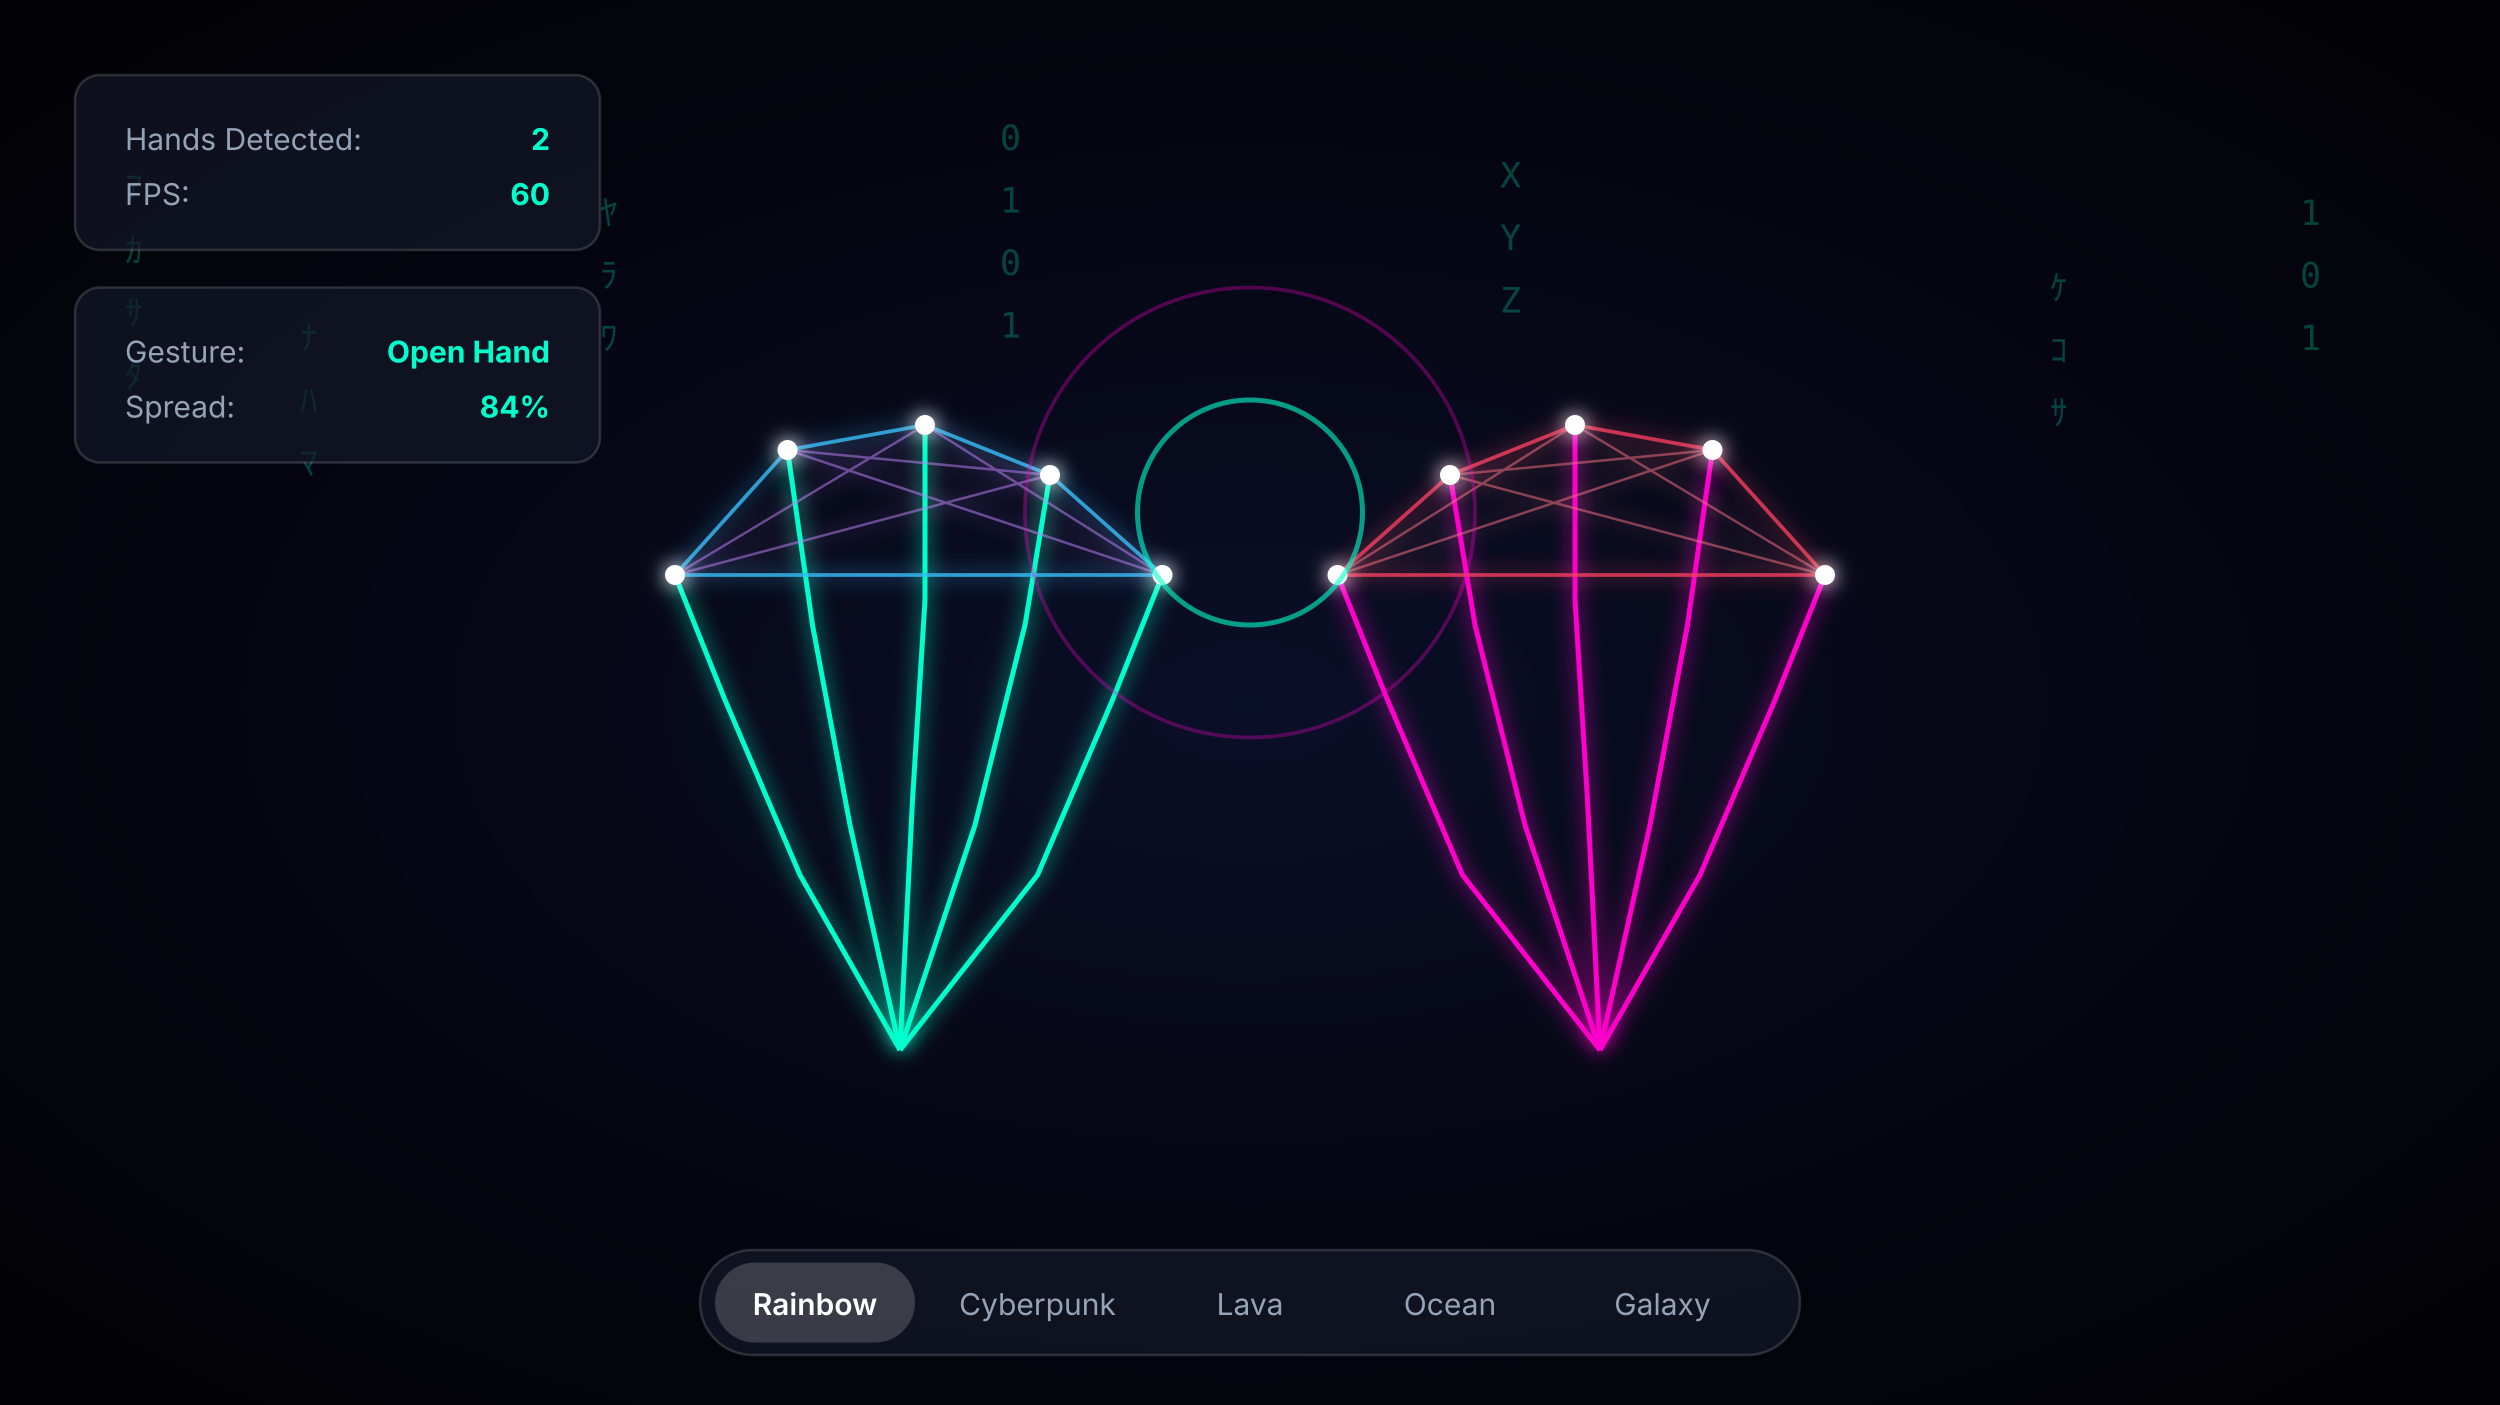
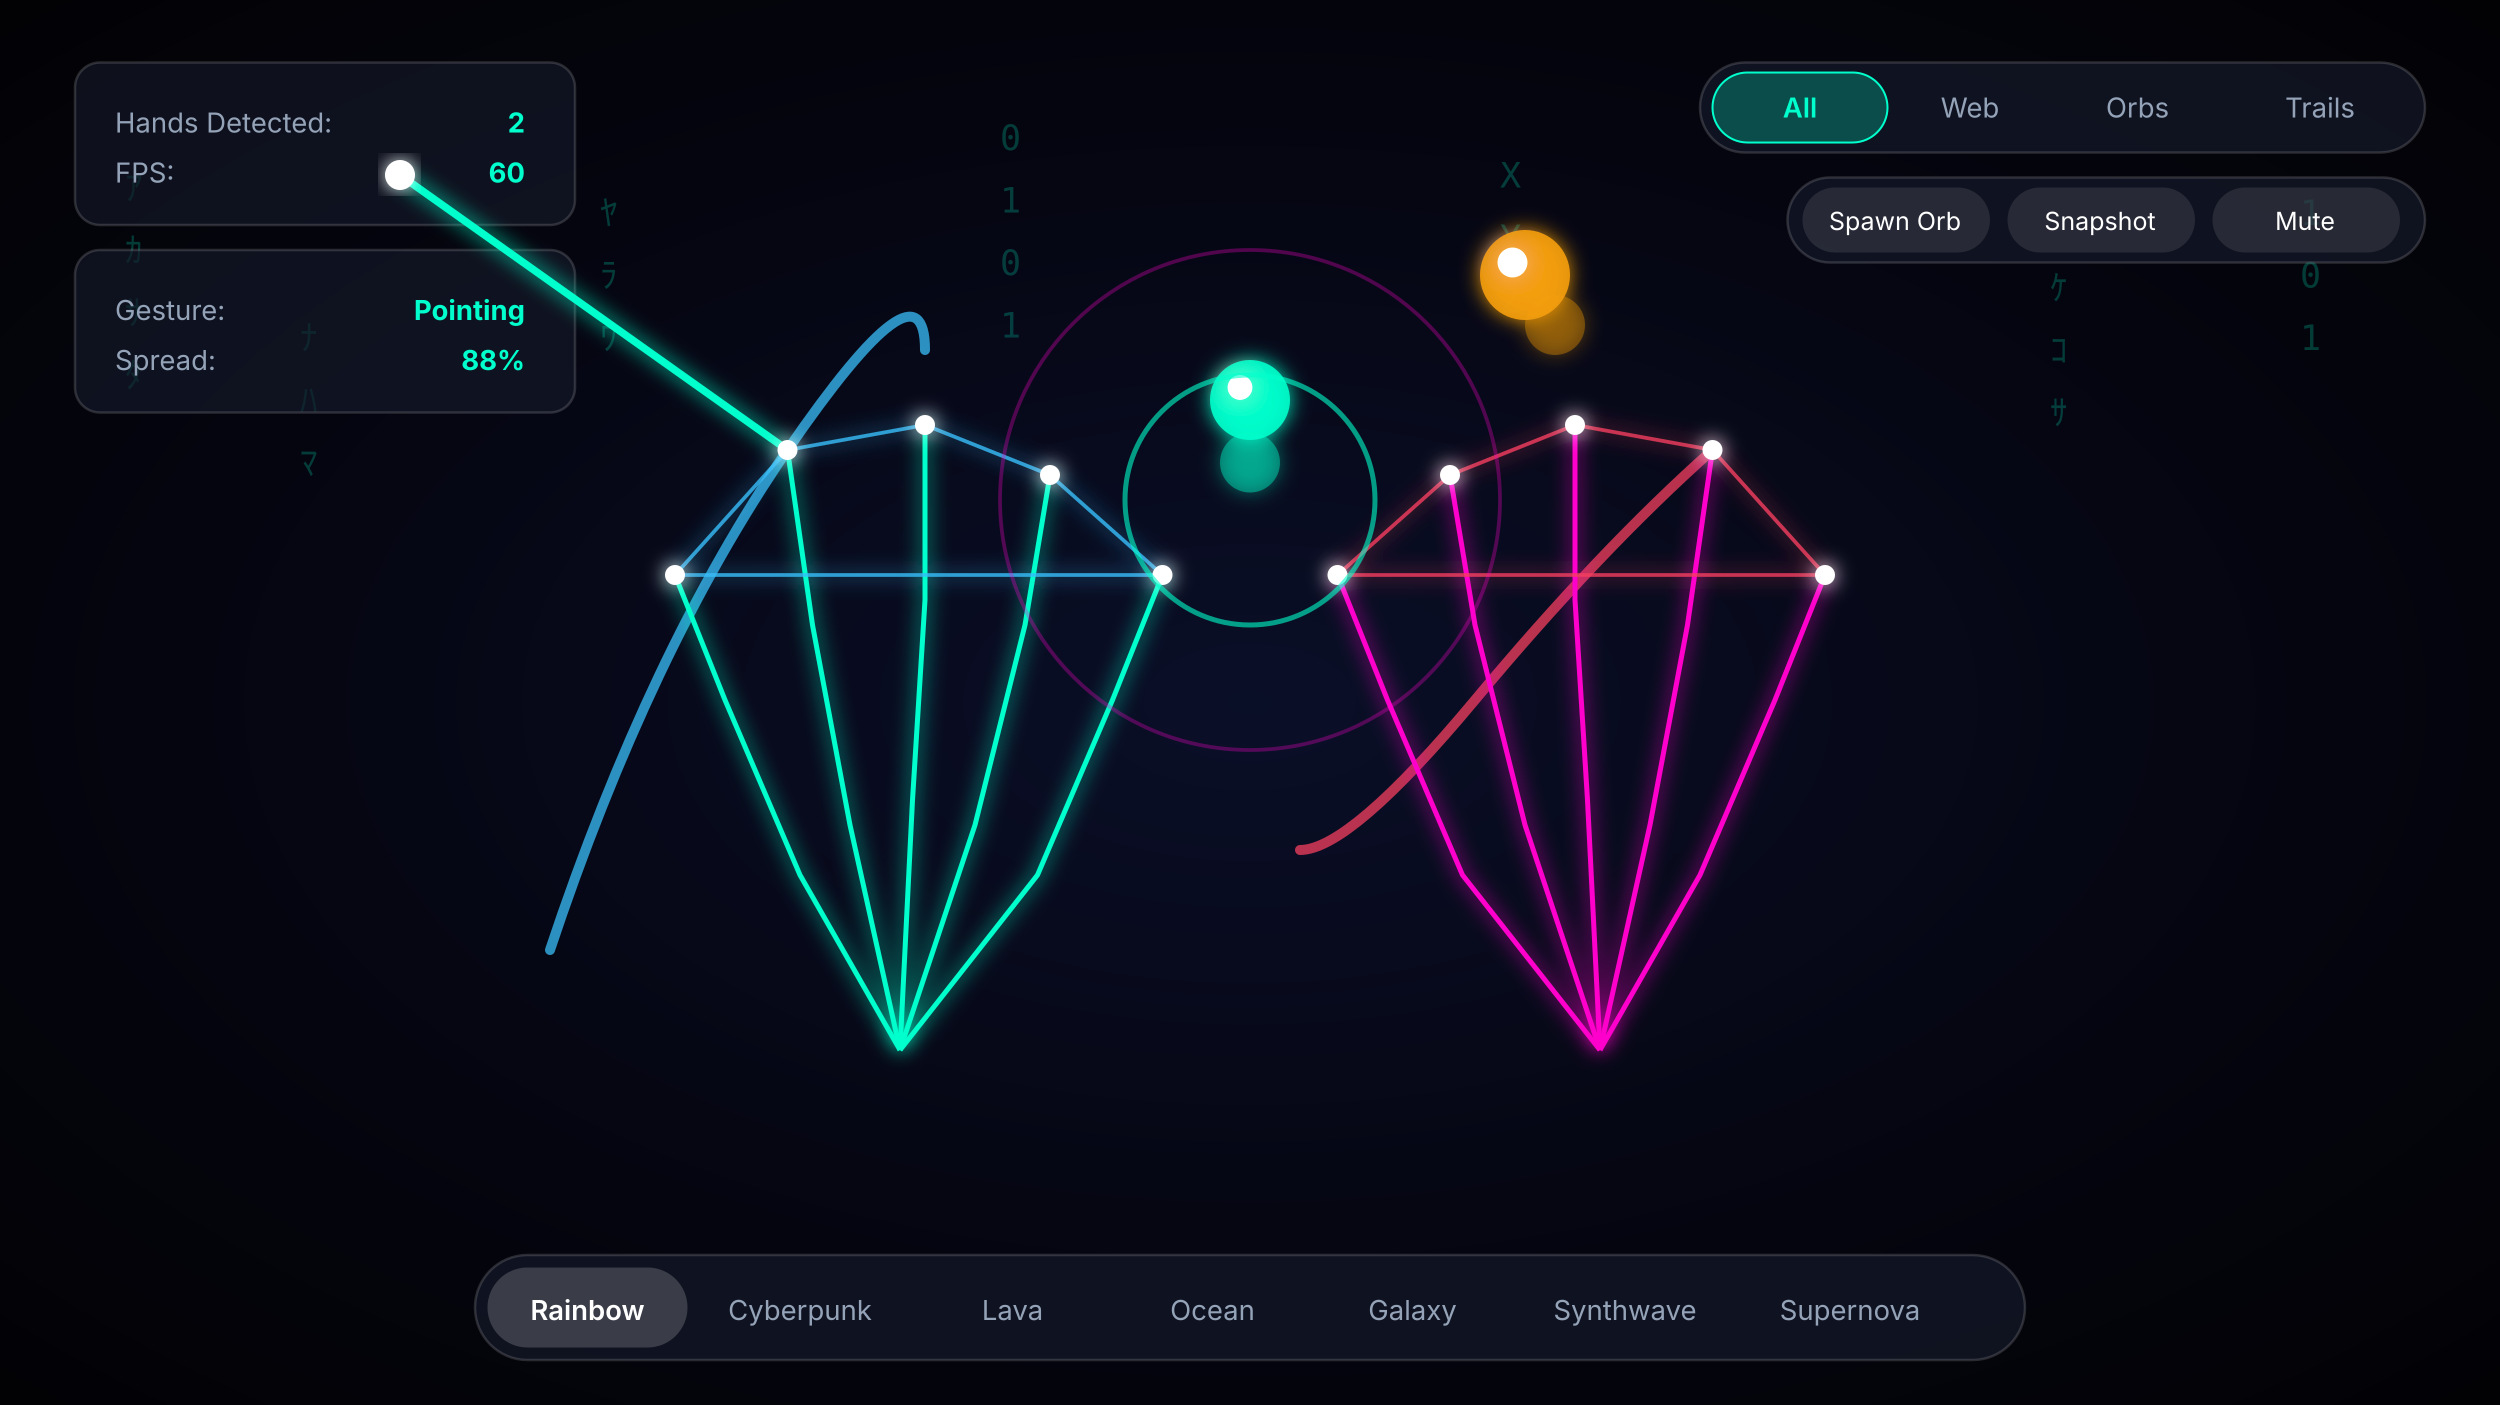
<svg xmlns="http://www.w3.org/2000/svg" viewBox="0 0 1000 562" width="100%" height="100%">
  <defs>
    <radialGradient id="spaceGrad" cx="50%" cy="50%" r="70%">
      <stop offset="0%" stop-color="#0a0f28" />
      <stop offset="60%" stop-color="#050510" />
      <stop offset="100%" stop-color="#020205" />
    </radialGradient>
    <linearGradient id="glowLine" x1="0" y1="0" x2="1" y2="1">
      <stop offset="0%" stop-color="#00ffcc" />
      <stop offset="100%" stop-color="#ff00cc" />
    </linearGradient>
    <filter id="laserGlow" x="-20%" y="-20%" width="140%" height="140%">
      <feGaussianBlur stdDeviation="4" result="blur" />
      <feMerge>
        <feMergeNode in="blur" />
        <feMergeNode in="SourceGraphic" />
      </feMerge>
    </filter>
  </defs>
  <rect width="1000" height="562" fill="url(#spaceGrad)" />
-   <g fill="#00ffcc" opacity="0.25" font-family="monospace" font-size="14">
+   <g fill="#00ffcc" opacity="0.22" font-family="monospace" font-size="14">
    <text x="50" y="80">ｱ</text>
    <text x="50" y="105">ｶ</text>
    <text x="50" y="130">ｻ</text>
    <text x="50" y="155">ﾀ</text>
    <text x="120" y="140">ﾅ</text>
    <text x="120" y="165">ﾊ</text>
    <text x="120" y="190">ﾏ</text>
    <text x="240" y="90">ﾔ</text>
    <text x="240" y="115">ﾗ</text>
    <text x="240" y="140">ﾜ</text>
    <text x="400" y="60">0</text>
    <text x="400" y="85">1</text>
    <text x="400" y="110">0</text>
    <text x="400" y="135">1</text>
    <text x="600" y="75">X</text>
    <text x="600" y="100">Y</text>
    <text x="600" y="125">Z</text>
    <text x="820" y="120">ｹ</text>
    <text x="820" y="145">ｺ</text>
    <text x="820" y="170">ｻ</text>
    <text x="920" y="90">1</text>
    <text x="920" y="115">0</text>
    <text x="920" y="140">1</text>
  </g>
-   <g transform="translate(30, 30)">
-     <rect width="210" height="70" rx="10" fill="rgba(20, 25, 40, 0.65)" stroke="rgba(255,255,255,0.15)" />
-     <text x="20" y="30" fill="#94a3b8" font-family="-apple-system, sans-serif" font-size="12">Hands Detected:</text>
-     <text x="190" y="30" fill="#00ffcc" font-family="-apple-system, sans-serif" font-size="12" font-weight="700" text-anchor="end">2</text>
-     <text x="20" y="52" fill="#94a3b8" font-family="-apple-system, sans-serif" font-size="12">FPS:</text>
-     <text x="190" y="52" fill="#00ffcc" font-family="-apple-system, sans-serif" font-size="12" font-weight="700" text-anchor="end">60</text>
+   <g transform="translate(30, 25)">
+     <rect width="200" height="65" rx="10" fill="rgba(20, 25, 40, 0.65)" stroke="rgba(255,255,255,0.15)" />
+     <text x="16" y="28" fill="#94a3b8" font-family="-apple-system, sans-serif" font-size="11">Hands Detected:</text>
+     <text x="180" y="28" fill="#00ffcc" font-family="-apple-system, sans-serif" font-size="11" font-weight="700" text-anchor="end">2</text>
+     <text x="16" y="48" fill="#94a3b8" font-family="-apple-system, sans-serif" font-size="11">FPS:</text>
+     <text x="180" y="48" fill="#00ffcc" font-family="-apple-system, sans-serif" font-size="11" font-weight="700" text-anchor="end">60</text>
  </g>
-   <g transform="translate(30, 115)">
-     <rect width="210" height="70" rx="10" fill="rgba(20, 25, 40, 0.65)" stroke="rgba(255,255,255,0.15)" />
-     <text x="20" y="30" fill="#94a3b8" font-family="-apple-system, sans-serif" font-size="12">Gesture:</text>
-     <text x="190" y="30" fill="#00ffcc" font-family="-apple-system, sans-serif" font-size="12" font-weight="700" text-anchor="end">Open Hand</text>
-     <text x="20" y="52" fill="#94a3b8" font-family="-apple-system, sans-serif" font-size="12">Spread:</text>
-     <text x="190" y="52" fill="#00ffcc" font-family="-apple-system, sans-serif" font-size="12" font-weight="700" text-anchor="end">84%</text>
+   <g transform="translate(30, 100)">
+     <rect width="200" height="65" rx="10" fill="rgba(20, 25, 40, 0.65)" stroke="rgba(255,255,255,0.15)" />
+     <text x="16" y="28" fill="#94a3b8" font-family="-apple-system, sans-serif" font-size="11">Gesture:</text>
+     <text x="180" y="28" fill="#00ffcc" font-family="-apple-system, sans-serif" font-size="11" font-weight="700" text-anchor="end">Pointing</text>
+     <text x="16" y="48" fill="#94a3b8" font-family="-apple-system, sans-serif" font-size="11">Spread:</text>
+     <text x="180" y="48" fill="#00ffcc" font-family="-apple-system, sans-serif" font-size="11" font-weight="700" text-anchor="end">88%</text>
  </g>
+   <g transform="translate(680, 25)">
+     <rect width="290" height="36" rx="18" fill="rgba(20, 25, 40, 0.7)" stroke="rgba(255,255,255,0.15)" />
+     <rect x="5" y="4" width="70" height="28" rx="14" fill="rgba(0, 255, 204, 0.25)" stroke="#00ffcc" stroke-width="0.8" />
+     <text x="40" y="22" fill="#00ffcc" font-family="-apple-system, sans-serif" font-size="11" font-weight="600" text-anchor="middle">All</text>
+     <text x="108" y="22" fill="#94a3b8" font-family="-apple-system, sans-serif" font-size="11" text-anchor="middle">Web</text>
+     <text x="175" y="22" fill="#94a3b8" font-family="-apple-system, sans-serif" font-size="11" text-anchor="middle">Orbs</text>
+     <text x="248" y="22" fill="#94a3b8" font-family="-apple-system, sans-serif" font-size="11" text-anchor="middle">Trails</text>
+     <g transform="translate(35, 46)">
+       <rect width="255" height="34" rx="17" fill="rgba(20, 25, 40, 0.7)" stroke="rgba(255,255,255,0.15)" />
+       <rect x="6" y="4" width="75" height="26" rx="13" fill="rgba(255,255,255,0.1)" />
+       <text x="43" y="21" fill="#ffffff" font-family="-apple-system, sans-serif" font-size="10" text-anchor="middle">Spawn Orb</text>
+       <rect x="88" y="4" width="75" height="26" rx="13" fill="rgba(255,255,255,0.1)" />
+       <text x="125" y="21" fill="#ffffff" font-family="-apple-system, sans-serif" font-size="10" text-anchor="middle">Snapshot</text>
+       <rect x="170" y="4" width="75" height="26" rx="13" fill="rgba(255,255,255,0.1)" />
+       <text x="207" y="21" fill="#ffffff" font-family="-apple-system, sans-serif" font-size="10" text-anchor="middle">Mute</text>
+     </g>
+   </g>
+   <path d="M 220 380 Q 260 260 315 180 T 370 140" fill="none" stroke="#38bdf8" stroke-width="4" opacity="0.75" stroke-linecap="round" />
+   <path d="M 685 180 Q 640 220 590 280 T 520 340" fill="none" stroke="#f43f5e" stroke-width="4" opacity="0.75" stroke-linecap="round" />
  <g filter="url(#laserGlow)" stroke="#00ffcc" stroke-width="2" fill="none">
    <path d="M 360 420 L 320 350 L 290 280 L 270 230" />
    <path d="M 360 420 L 340 330 L 325 250 L 315 180" />
    <path d="M 360 420 L 365 320 L 370 240 L 370 170" />
    <path d="M 360 420 L 390 330 L 410 250 L 420 190" />
    <path d="M 360 420 L 415 350 L 445 280 L 465 230" />
    <path d="M 270 230 L 315 180 L 370 170 L 420 190 L 465 230 Z" stroke="#38bdf8" stroke-width="1.5" stroke-opacity="0.8" />
-     <path d="M 270 230 L 370 170 L 465 230 L 315 180 L 420 190 Z" stroke="#c084fc" stroke-width="1" stroke-opacity="0.5" />
  </g>
+   <line x1="315" y1="180" x2="160" y2="70" stroke="#00ffcc" stroke-width="3" filter="url(#laserGlow)" />
+   <circle cx="160" cy="70" r="6" fill="#ffffff" filter="url(#laserGlow)" />
  <g fill="#ffffff" filter="url(#laserGlow)">
    <circle cx="270" cy="230" r="4" />
    <circle cx="315" cy="180" r="4" />
    <circle cx="370" cy="170" r="4" />
    <circle cx="420" cy="190" r="4" />
    <circle cx="465" cy="230" r="4" />
  </g>
  <g filter="url(#laserGlow)" stroke="#ff00cc" stroke-width="2" fill="none">
    <path d="M 640 420 L 680 350 L 710 280 L 730 230" />
    <path d="M 640 420 L 660 330 L 675 250 L 685 180" />
    <path d="M 640 420 L 635 320 L 630 240 L 630 170" />
    <path d="M 640 420 L 610 330 L 590 250 L 580 190" />
    <path d="M 640 420 L 585 350 L 555 280 L 535 230" />
    <path d="M 730 230 L 685 180 L 630 170 L 580 190 L 535 230 Z" stroke="#f43f5e" stroke-width="1.5" stroke-opacity="0.8" />
-     <path d="M 730 230 L 630 170 L 535 230 L 685 180 L 580 190 Z" stroke="#fb7185" stroke-width="1" stroke-opacity="0.5" />
  </g>
  <g fill="#ffffff" filter="url(#laserGlow)">
    <circle cx="730" cy="230" r="4" />
    <circle cx="685" cy="180" r="4" />
    <circle cx="630" cy="170" r="4" />
    <circle cx="580" cy="190" r="4" />
    <circle cx="535" cy="230" r="4" />
  </g>
-   <g stroke="url(#glowLine)" stroke-width="2" stroke-opacity="0.75" stroke-dasharray="6 3">
+   <g stroke="url(#glowLine)" stroke-width="2" stroke-opacity="0.7" stroke-dasharray="6 3">
    <line x1="270" y1="230" x2="730" y2="230" />
    <line x1="315" y1="180" x2="685" y2="180" />
    <line x1="370" y1="170" x2="630" y2="170" />
-     <line x1="420" y1="190" x2="580" y2="190" />
-     <line x1="465" y1="230" x2="535" y2="230" />
  </g>
-   <circle cx="500" cy="205" r="45" fill="none" stroke="#00ffcc" stroke-width="2" opacity="0.6" />
-   <circle cx="500" cy="205" r="90" fill="none" stroke="#ff00cc" stroke-width="1.5" opacity="0.3" />
-   <g transform="translate(280, 500)">
-     <rect width="440" height="42" rx="21" fill="rgba(20, 25, 40, 0.65)" stroke="rgba(255,255,255,0.15)" />
-     <rect x="6" y="5" width="80" height="32" rx="16" fill="rgba(255,255,255,0.18)" />
-     <text x="46" y="26" fill="#ffffff" font-family="-apple-system, sans-serif" font-size="12" font-weight="600" text-anchor="middle">Rainbow</text>
-     <text x="135" y="26" fill="#94a3b8" font-family="-apple-system, sans-serif" font-size="12" text-anchor="middle">Cyberpunk</text>
-     <text x="220" y="26" fill="#94a3b8" font-family="-apple-system, sans-serif" font-size="12" text-anchor="middle">Lava</text>
-     <text x="300" y="26" fill="#94a3b8" font-family="-apple-system, sans-serif" font-size="12" text-anchor="middle">Ocean</text>
-     <text x="385" y="26" fill="#94a3b8" font-family="-apple-system, sans-serif" font-size="12" text-anchor="middle">Galaxy</text>
+   <g filter="url(#laserGlow)">
+     <circle cx="500" cy="160" r="16" fill="#00ffcc" opacity="0.9" />
+     <circle cx="496" cy="155" r="5" fill="#ffffff" />
+     <circle cx="500" cy="185" r="12" fill="#00ffcc" opacity="0.4" />
+     <circle cx="610" cy="110" r="18" fill="#f59e0b" opacity="0.9" />
+     <circle cx="605" cy="105" r="6" fill="#ffffff" />
+     <circle cx="622" cy="130" r="12" fill="#f59e0b" opacity="0.35" />
+   </g>
+   <circle cx="500" cy="200" r="50" fill="none" stroke="#00ffcc" stroke-width="2" opacity="0.6" />
+   <circle cx="500" cy="200" r="100" fill="none" stroke="#ff00cc" stroke-width="1.5" opacity="0.3" />
+   <g transform="translate(190, 502)">
+     <rect width="620" height="42" rx="21" fill="rgba(20, 25, 40, 0.7)" stroke="rgba(255,255,255,0.15)" />
+     <rect x="5" y="5" width="80" height="32" rx="16" fill="rgba(255,255,255,0.18)" />
+     <text x="45" y="26" fill="#ffffff" font-family="-apple-system, sans-serif" font-size="11" font-weight="600" text-anchor="middle">Rainbow</text>
+     <text x="130" y="26" fill="#94a3b8" font-family="-apple-system, sans-serif" font-size="11" text-anchor="middle">Cyberpunk</text>
+     <text x="215" y="26" fill="#94a3b8" font-family="-apple-system, sans-serif" font-size="11" text-anchor="middle">Lava</text>
+     <text x="295" y="26" fill="#94a3b8" font-family="-apple-system, sans-serif" font-size="11" text-anchor="middle">Ocean</text>
+     <text x="375" y="26" fill="#94a3b8" font-family="-apple-system, sans-serif" font-size="11" text-anchor="middle">Galaxy</text>
+     <text x="460" y="26" fill="#94a3b8" font-family="-apple-system, sans-serif" font-size="11" text-anchor="middle">Synthwave</text>
+     <text x="550" y="26" fill="#94a3b8" font-family="-apple-system, sans-serif" font-size="11" text-anchor="middle">Supernova</text>
  </g>
</svg>
